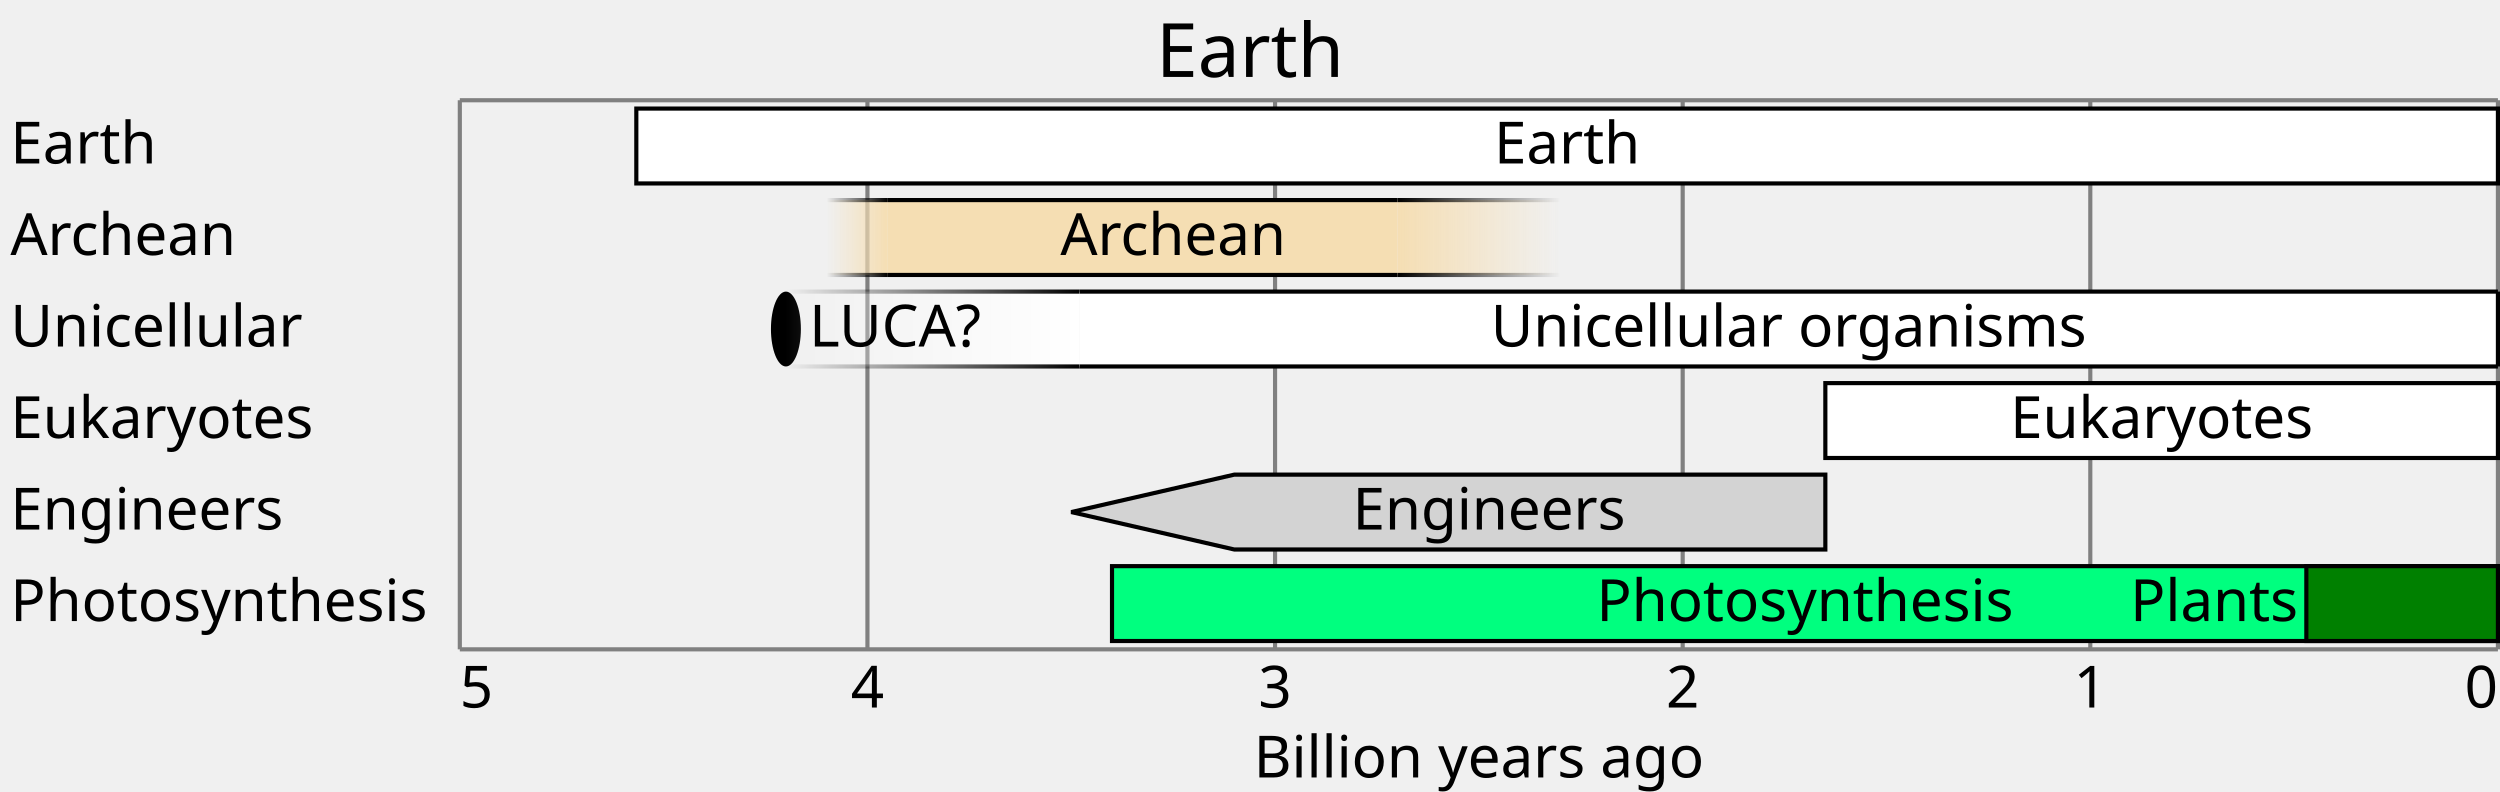
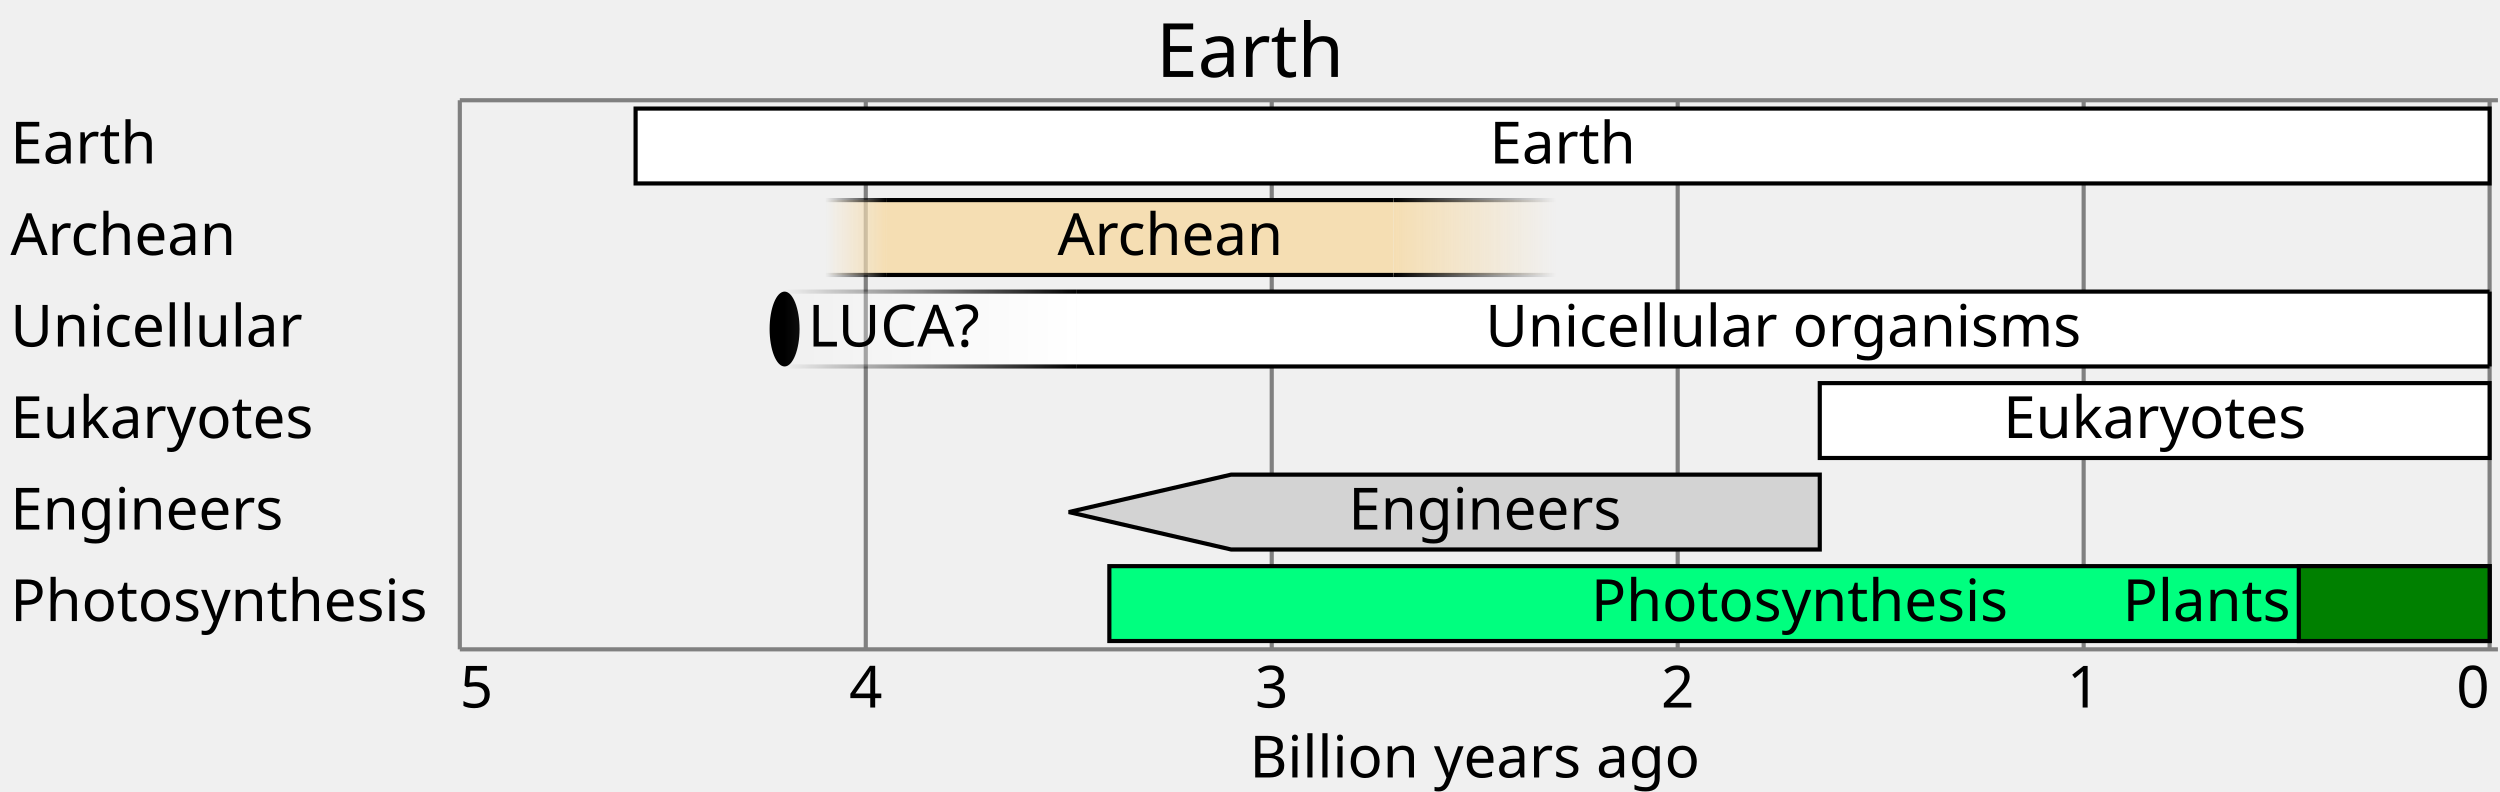
<svg xmlns="http://www.w3.org/2000/svg" width="601" height="190.200" viewBox="0 0 601 190.200" transform="translate(0.5, 0.5)">
  <g stroke="black" fill="white" font-family="sans-serif" font-size="14">
    <text x="300" y="18" stroke="none" fill="black" font-size="18" text-anchor="middle">Earth</text>
    <g>
-       <path d="M 110.040 23.600 V 155.600 M 208.032 23.600 V 155.600 M 306.024 23.600 V 155.600 M 404.016 23.600 V 155.600 M 502.008 23.600 V 155.600 M 600 23.600 V 155.600 M 110.040 23.600 H 600 M 110.040 155.600 H 600" stroke="gray" />
+       <path d="M 110.040 23.600 V 155.600 M 207.632 23.600 V 155.600 M 305.224 23.600 V 155.600 M 402.816 23.600 V 155.600 M 500.408 23.600 V 155.600 M 598 23.600 V 155.600 M 110.040 23.600 H 600 M 110.040 155.600 H 600" stroke="gray" />
      <g text-anchor="middle" stroke="none" fill="black">
        <text x="110.040" y="169.600" text-anchor="start">5</text>
-         <text x="208.032" y="169.600">4</text>
-         <text x="306.024" y="169.600">3</text>
-         <text x="404.016" y="169.600">2</text>
-         <text x="502.008" y="169.600">1</text>
-         <text x="600" y="169.600" text-anchor="end">0</text>
-         <text x="355.020" y="186.4">Billion years ago</text>
+         <text x="207.632" y="169.600">4</text>
+         <text x="305.224" y="169.600">3</text>
+         <text x="402.816" y="169.600">2</text>
+         <text x="500.408" y="169.600">1</text>
+         <text x="598" y="169.600" text-anchor="end">0</text>
+         <text x="354.020" y="186.4">Billion years ago</text>
      </g>
    </g>
    <g>
      <g>
-         <rect x="152.471" y="25.600" width="447.529" height="18" fill="white" />
+         <rect x="152.297" y="25.600" width="445.703" height="18" fill="white" />
      </g>
      <g>
-         <rect x="212.932" y="47.600" width="122.490" height="18" stroke="none" fill="wheat" />
-         <path d="M 212.932 47.600 H 335.422 m 0 18 H 212.932" stroke="black" />
+         <rect x="212.512" y="47.600" width="121.990" height="18" stroke="none" fill="wheat" />
+         <path d="M 212.512 47.600 H 334.502 m 0 18 H 212.512" stroke="black" />
        <defs>
          <linearGradient id="id3">
            <stop offset="0" stop-color="wheat" stop-opacity="0" />
            <stop offset="1" stop-color="wheat" stop-opacity="1" />
          </linearGradient>
          <linearGradient id="id4">
            <stop offset="0" stop-color="black" stop-opacity="0" />
            <stop offset="1" stop-color="black" stop-opacity="1" />
          </linearGradient>
        </defs>
-         <rect x="198.233" y="47.600" width="14.699" height="18" stroke="none" fill="url(#id3)" />
-         <path d="M 198.233 47.600 H 212.932 m 0 18 H 198.233" stroke="url(#id4)" />
+         <rect x="197.873" y="47.600" width="14.639" height="18" stroke="none" fill="url(#id3)" />
+         <path d="M 197.873 47.600 H 212.512 m 0 18 H 197.873" stroke="url(#id4)" />
        <defs>
          <linearGradient id="id5">
            <stop offset="0" stop-color="wheat" stop-opacity="1" />
            <stop offset="1" stop-color="wheat" stop-opacity="0" />
          </linearGradient>
          <linearGradient id="id6">
            <stop offset="0" stop-color="black" stop-opacity="1" />
            <stop offset="1" stop-color="black" stop-opacity="0" />
          </linearGradient>
        </defs>
-         <rect x="335.422" y="47.600" width="39.197" height="18" stroke="none" fill="url(#id5)" />
-         <path d="M 335.422 47.600 H 374.618 m 0 18 H 335.422" stroke="url(#id6)" />
+         <rect x="334.502" y="47.600" width="39.037" height="18" stroke="none" fill="url(#id5)" />
+         <path d="M 334.502 47.600 H 373.538 m 0 18 H 334.502" stroke="url(#id6)" />
      </g>
-       <ellipse cx="188.434" cy="78.600" rx="3.6" ry="9.0" fill="black" stroke="none" stroke-width="2" />
+       <ellipse cx="188.114" cy="78.600" rx="3.6" ry="9.0" fill="black" stroke="none" stroke-width="2" />
      <g>
-         <rect x="258.988" y="69.600" width="341.012" height="18" stroke="none" fill="white" />
-         <path d="M 258.988 69.600 H 600 m 0 18 H 258.988" stroke="black" />
+         <rect x="258.38" y="69.600" width="339.620" height="18" stroke="none" fill="white" />
+         <path d="M 258.380 69.600 H 598 m 0 18 H 258.380" stroke="black" />
        <defs>
          <linearGradient id="id7">
            <stop offset="0" stop-color="white" stop-opacity="0" />
            <stop offset="1" stop-color="white" stop-opacity="1" />
          </linearGradient>
          <linearGradient id="id8">
            <stop offset="0" stop-color="black" stop-opacity="0" />
            <stop offset="1" stop-color="black" stop-opacity="1" />
          </linearGradient>
        </defs>
-         <rect x="188.434" y="69.600" width="70.554" height="18" stroke="none" fill="url(#id7)" />
-         <path d="M 188.434 69.600 H 258.988 m 0 18 H 188.434" stroke="url(#id8)" />
-         <line x1="600" y1="69.600" x2="600" y2="87.600" stroke="black" />
+         <rect x="188.114" y="69.600" width="70.266" height="18" stroke="none" fill="url(#id7)" />
+         <path d="M 188.114 69.600 H 258.380 m 0 18 H 188.114" stroke="url(#id8)" />
+         <line x1="598" y1="69.600" x2="598" y2="87.600" stroke="black" />
      </g>
      <g>
-         <rect x="438.313" y="91.600" width="161.687" height="18" fill="white" />
+         <rect x="436.973" y="91.600" width="161.027" height="18" fill="white" />
      </g>
      <g>
-         <path d="M 296.225 113.600 L 257.028 122.600 296.225 131.600 H 438.313 L 438.313 122.600 438.313 113.600 Z" fill="lightgray" />
+         <path d="M 295.465 113.600 L 256.428 122.600 295.465 131.600 H 436.973 L 436.973 122.600 436.973 113.600 Z" fill="lightgray" />
      </g>
      <g>
-         <rect x="266.827" y="135.600" width="333.173" height="18" fill="springgreen" />
+         <rect x="266.187" y="135.600" width="331.813" height="18" fill="springgreen" />
      </g>
      <g>
-         <rect x="553.944" y="135.600" width="46.056" height="18" fill="green" />
+         <rect x="552.132" y="135.600" width="45.868" height="18" fill="green" />
      </g>
    </g>
    <g text-anchor="middle" stroke="none" fill="black">
-       <text x="376.235" y="38.800" fill="black" text-anchor="middle">Earth</text>
-       <text x="281.526" y="60.800" fill="black" text-anchor="middle">Archean</text>
-       <text x="194.034" y="82.800" text-anchor="start">LUCA?</text>
-       <text x="429.494" y="82.800" fill="black" text-anchor="middle">Unicellular organisms</text>
-       <text x="519.157" y="104.800" fill="black" text-anchor="middle">Eukaryotes</text>
-       <text x="357.470" y="126.800" fill="black" text-anchor="middle">Engineers</text>
-       <text x="433.414" y="148.800" fill="black" text-anchor="middle">Photosynthesis</text>
-       <text x="551.944" y="148.800" fill="black" text-anchor="end">Plants</text>
+       <text x="375.149" y="38.800" fill="black" text-anchor="middle">Earth</text>
+       <text x="280.826" y="60.800" fill="black" text-anchor="middle">Archean</text>
+       <text x="193.714" y="82.800" text-anchor="start">LUCA?</text>
+       <text x="428.190" y="82.800" fill="black" text-anchor="middle">Unicellular organisms</text>
+       <text x="517.487" y="104.800" fill="black" text-anchor="middle">Eukaryotes</text>
+       <text x="356.460" y="126.800" fill="black" text-anchor="middle">Engineers</text>
+       <text x="432.094" y="148.800" fill="black" text-anchor="middle">Photosynthesis</text>
+       <text x="550.132" y="148.800" fill="black" text-anchor="end">Plants</text>
    </g>
    <g stroke="none" fill="black">
      <text x="2" y="38.800">Earth</text>
      <text x="2" y="60.800">Archean</text>
      <text x="2" y="82.800">Unicellular</text>
      <text x="2" y="104.800">Eukaryotes</text>
      <text x="2" y="126.800">Engineers</text>
      <text x="2" y="148.800">Photosynthesis</text>
    </g>
  </g>
</svg>
